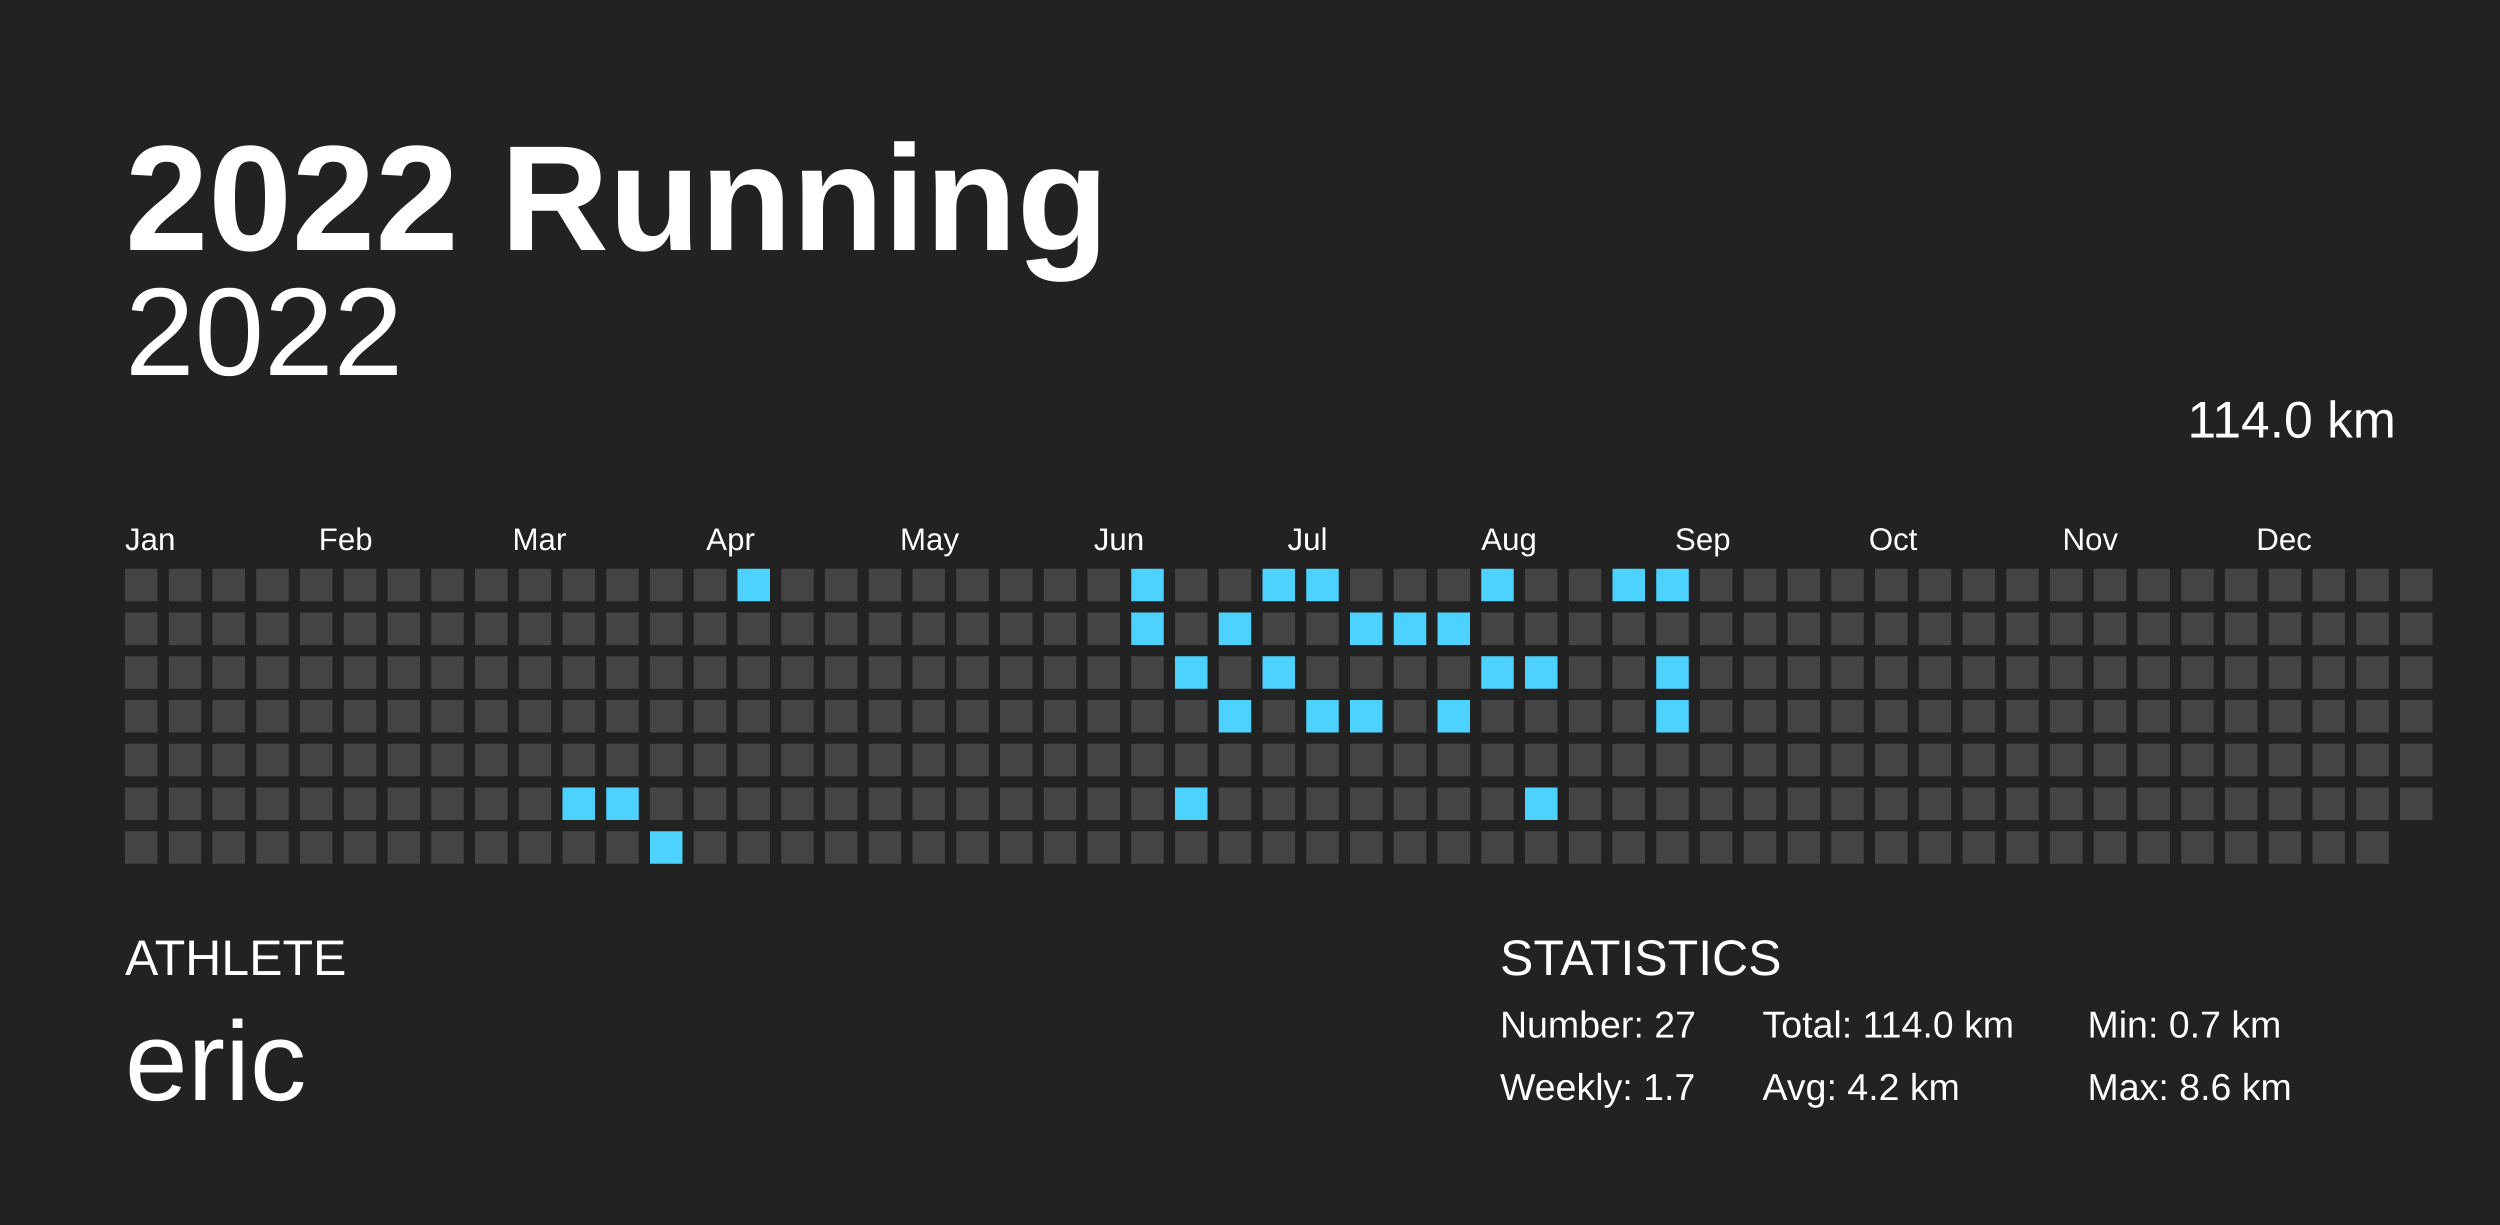
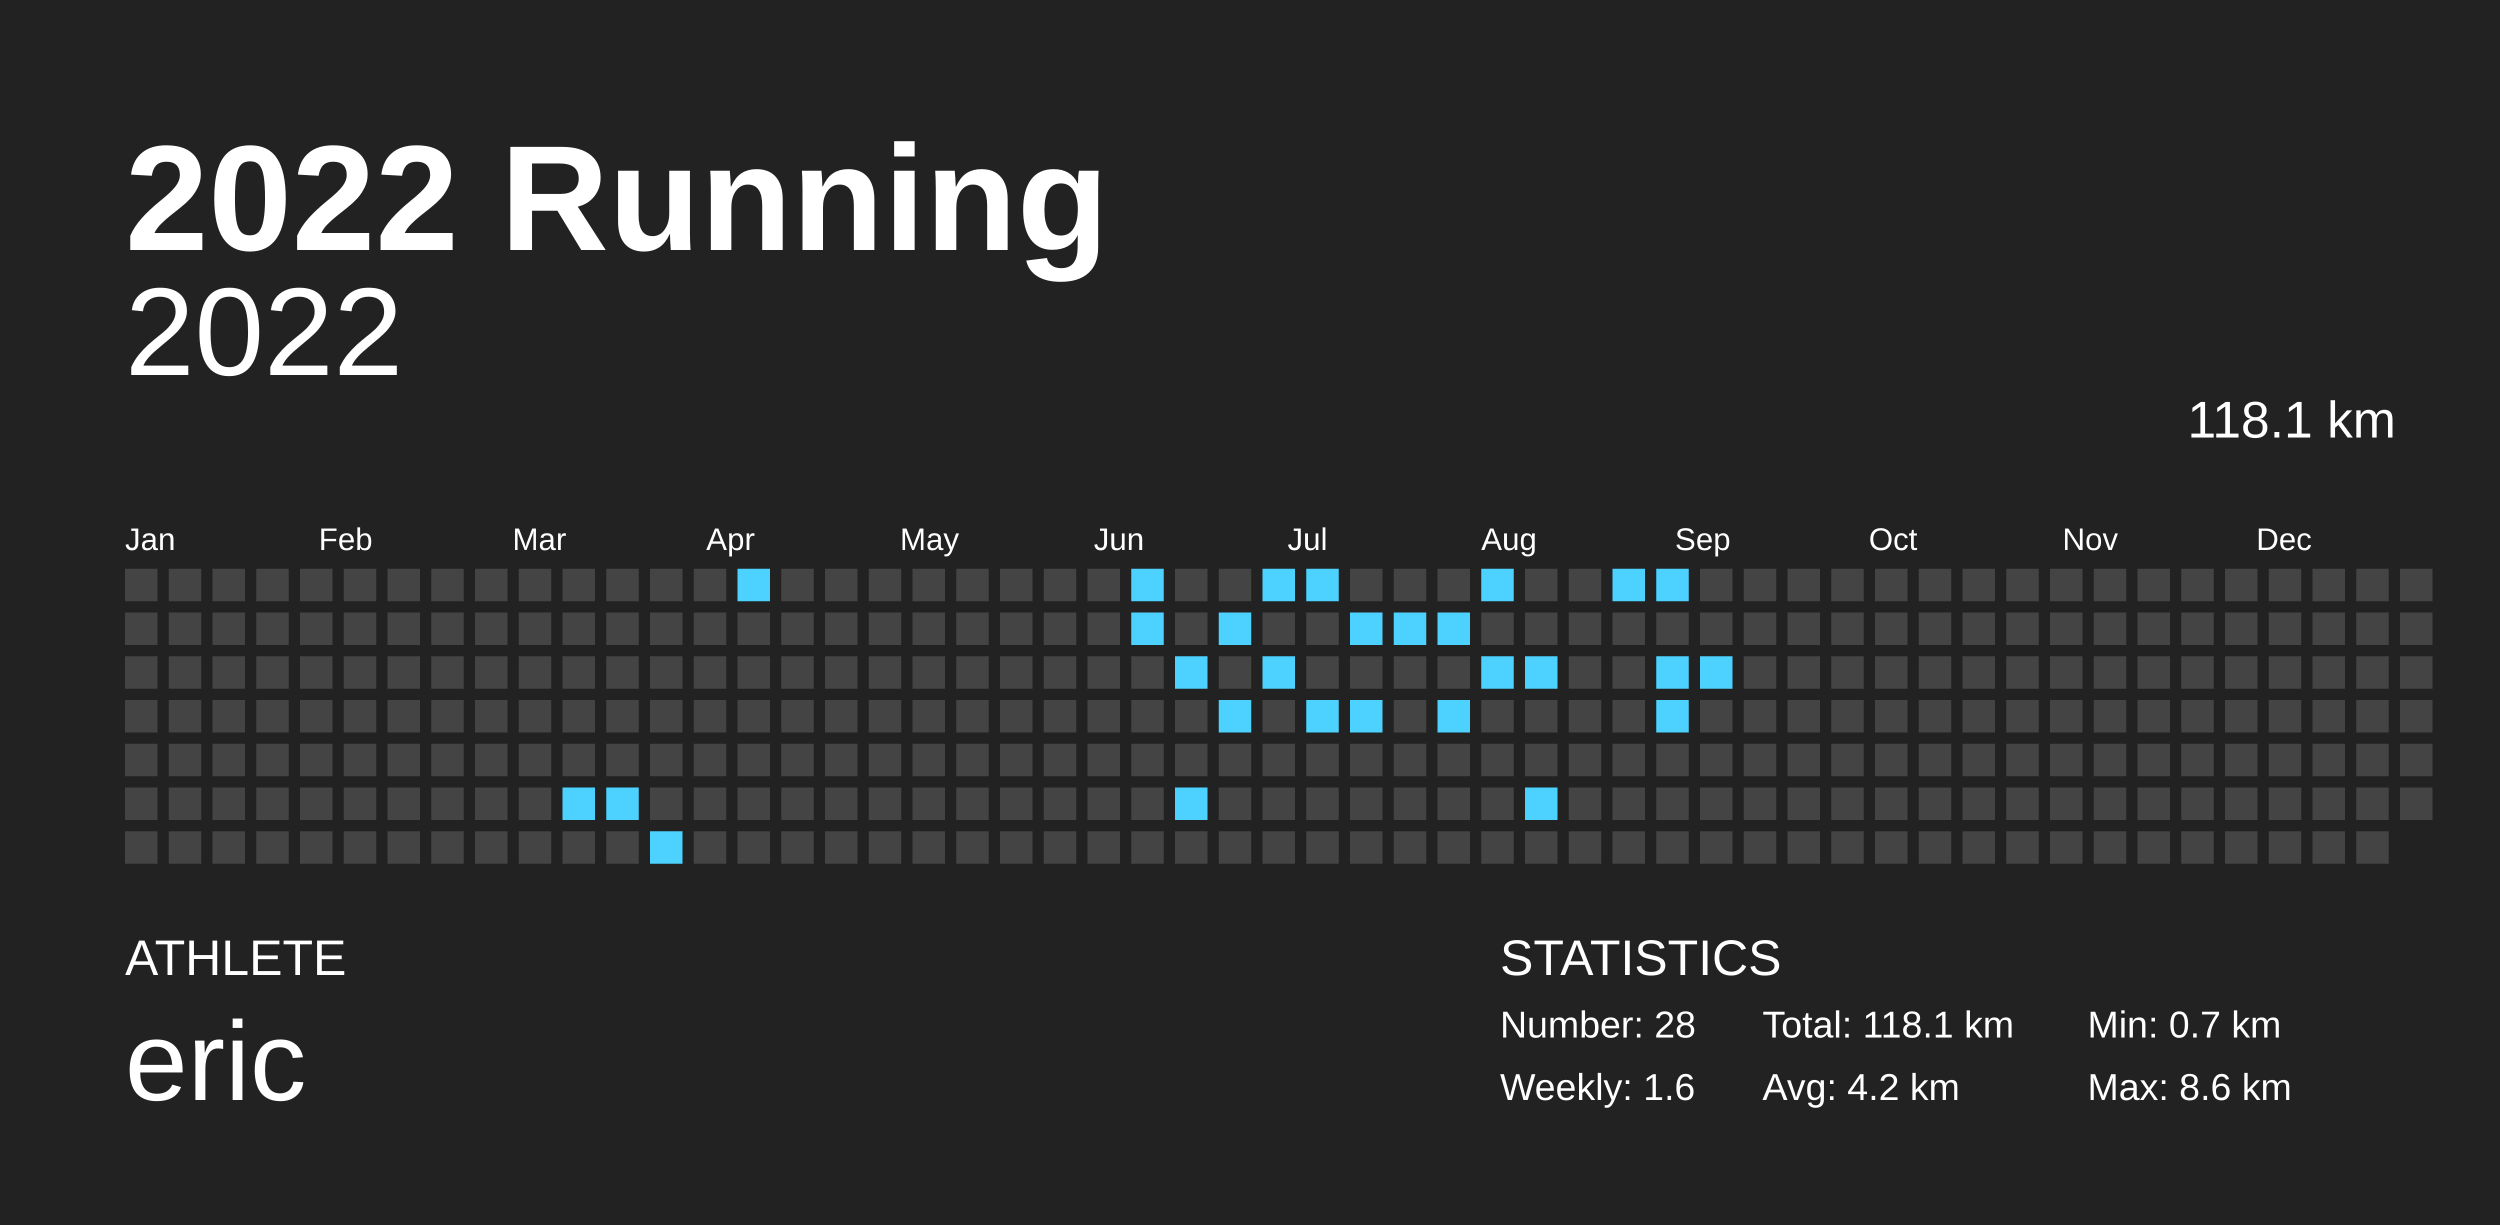
<svg xmlns="http://www.w3.org/2000/svg" baseProfile="full" height="98mm" version="1.1" viewBox="0,0,200,98" width="200mm">
  <defs />
  <rect fill="#222222" height="98" width="200" x="0" y="0" />
  <text fill="#FFFFFF" style="font-size:12px; font-family:Arial; font-weight:bold;" x="10" y="20">2022 Running</text>
  <text fill="#FFFFFF" style="font-size:4px; font-family:Arial" x="10" y="78">ATHLETE</text>
  <text fill="#FFFFFF" style="font-size:9px; font-family:Arial" x="10" y="88">eric</text>
  <text fill="#FFFFFF" style="font-size:4px; font-family:Arial" x="120" y="78">STATISTICS</text>
-   <text fill="#FFFFFF" style="font-size:3px; font-family:Arial" x="120" y="83">Number: 27</text>
-   <text fill="#FFFFFF" style="font-size:3px; font-family:Arial" x="120" y="88">Weekly: 1.7</text>
-   <text fill="#FFFFFF" style="font-size:3px; font-family:Arial" x="141" y="83">Total: 114.0 km</text>
+   <text fill="#FFFFFF" style="font-size:3px; font-family:Arial" x="120" y="83">Number: 28</text>
+   <text fill="#FFFFFF" style="font-size:3px; font-family:Arial" x="120" y="88">Weekly: 1.6</text>
+   <text fill="#FFFFFF" style="font-size:3px; font-family:Arial" x="141" y="83">Total: 118.1 km</text>
  <text fill="#FFFFFF" style="font-size:3px; font-family:Arial" x="141" y="88">Avg: 4.2 km</text>
  <text fill="#FFFFFF" style="font-size:3px; font-family:Arial" x="167" y="83">Min: 0.7 km</text>
  <text fill="#FFFFFF" style="font-size:3px; font-family:Arial" x="167" y="88">Max: 8.6 km</text>
  <text alignment-baseline="hanging" fill="#FFFFFF" style="font-size:10.0px; font-family:Arial;" x="10" y="30">2022</text>
-   <text alignment-baseline="hanging" fill="#FFFFFF" style="font-size:4.125px; font-family:Arial;" x="175" y="35">114.0 km</text>
+   <text alignment-baseline="hanging" fill="#FFFFFF" style="font-size:4.125px; font-family:Arial;" x="175" y="35">118.1 km</text>
  <text fill="#FFFFFF" style="font-size:2.5px; font-family:Arial" x="10.0" y="44">Jan</text>
  <text fill="#FFFFFF" style="font-size:2.5px; font-family:Arial" x="25.5" y="44">Feb</text>
  <text fill="#FFFFFF" style="font-size:2.5px; font-family:Arial" x="41.0" y="44">Mar</text>
  <text fill="#FFFFFF" style="font-size:2.5px; font-family:Arial" x="56.5" y="44">Apr</text>
  <text fill="#FFFFFF" style="font-size:2.5px; font-family:Arial" x="72.0" y="44">May</text>
  <text fill="#FFFFFF" style="font-size:2.5px; font-family:Arial" x="87.5" y="44">Jun</text>
  <text fill="#FFFFFF" style="font-size:2.5px; font-family:Arial" x="103.0" y="44">Jul</text>
  <text fill="#FFFFFF" style="font-size:2.5px; font-family:Arial" x="118.5" y="44">Aug</text>
  <text fill="#FFFFFF" style="font-size:2.5px; font-family:Arial" x="134.0" y="44">Sep</text>
  <text fill="#FFFFFF" style="font-size:2.5px; font-family:Arial" x="149.5" y="44">Oct</text>
  <text fill="#FFFFFF" style="font-size:2.5px; font-family:Arial" x="165.0" y="44">Nov</text>
  <text fill="#FFFFFF" style="font-size:2.5px; font-family:Arial" x="180.5" y="44">Dec</text>
  <rect fill="#444444" height="2.6" width="2.6" x="10.0" y="45.5" />
  <rect fill="#444444" height="2.6" width="2.6" x="10.0" y="49.0" />
  <rect fill="#444444" height="2.6" width="2.6" x="10.0" y="52.5" />
  <rect fill="#444444" height="2.6" width="2.6" x="10.0" y="56.0" />
  <rect fill="#444444" height="2.6" width="2.6" x="10.0" y="59.5" />
  <rect fill="#444444" height="2.6" width="2.6" x="10.0" y="63.0" />
  <rect fill="#444444" height="2.6" width="2.6" x="10.0" y="66.5" />
  <rect fill="#444444" height="2.6" width="2.6" x="13.5" y="45.5" />
  <rect fill="#444444" height="2.6" width="2.6" x="13.5" y="49.0" />
  <rect fill="#444444" height="2.6" width="2.6" x="13.5" y="52.5" />
  <rect fill="#444444" height="2.6" width="2.6" x="13.5" y="56.0" />
  <rect fill="#444444" height="2.6" width="2.6" x="13.5" y="59.5" />
  <rect fill="#444444" height="2.6" width="2.6" x="13.5" y="63.0" />
  <rect fill="#444444" height="2.6" width="2.6" x="13.5" y="66.5" />
  <rect fill="#444444" height="2.6" width="2.6" x="17.0" y="45.5" />
  <rect fill="#444444" height="2.6" width="2.6" x="17.0" y="49.0" />
  <rect fill="#444444" height="2.6" width="2.6" x="17.0" y="52.5" />
  <rect fill="#444444" height="2.6" width="2.6" x="17.0" y="56.0" />
  <rect fill="#444444" height="2.6" width="2.6" x="17.0" y="59.5" />
  <rect fill="#444444" height="2.6" width="2.6" x="17.0" y="63.0" />
  <rect fill="#444444" height="2.6" width="2.6" x="17.0" y="66.5" />
  <rect fill="#444444" height="2.6" width="2.6" x="20.5" y="45.5" />
  <rect fill="#444444" height="2.6" width="2.6" x="20.5" y="49.0" />
  <rect fill="#444444" height="2.6" width="2.6" x="20.5" y="52.5" />
  <rect fill="#444444" height="2.6" width="2.6" x="20.5" y="56.0" />
  <rect fill="#444444" height="2.6" width="2.6" x="20.5" y="59.5" />
  <rect fill="#444444" height="2.6" width="2.6" x="20.5" y="63.0" />
  <rect fill="#444444" height="2.6" width="2.6" x="20.5" y="66.5" />
  <rect fill="#444444" height="2.6" width="2.6" x="24.0" y="45.5" />
  <rect fill="#444444" height="2.6" width="2.6" x="24.0" y="49.0" />
  <rect fill="#444444" height="2.6" width="2.6" x="24.0" y="52.5" />
  <rect fill="#444444" height="2.6" width="2.6" x="24.0" y="56.0" />
  <rect fill="#444444" height="2.6" width="2.6" x="24.0" y="59.5" />
  <rect fill="#444444" height="2.6" width="2.6" x="24.0" y="63.0" />
  <rect fill="#444444" height="2.6" width="2.6" x="24.0" y="66.5" />
  <rect fill="#444444" height="2.6" width="2.6" x="27.5" y="45.5" />
  <rect fill="#444444" height="2.6" width="2.6" x="27.5" y="49.0" />
  <rect fill="#444444" height="2.6" width="2.6" x="27.5" y="52.5" />
  <rect fill="#444444" height="2.6" width="2.6" x="27.5" y="56.0" />
  <rect fill="#444444" height="2.6" width="2.6" x="27.5" y="59.5" />
  <rect fill="#444444" height="2.6" width="2.6" x="27.5" y="63.0" />
  <rect fill="#444444" height="2.6" width="2.6" x="27.5" y="66.5" />
  <rect fill="#444444" height="2.6" width="2.6" x="31.0" y="45.5" />
  <rect fill="#444444" height="2.6" width="2.6" x="31.0" y="49.0" />
  <rect fill="#444444" height="2.6" width="2.6" x="31.0" y="52.5" />
  <rect fill="#444444" height="2.6" width="2.6" x="31.0" y="56.0" />
  <rect fill="#444444" height="2.6" width="2.6" x="31.0" y="59.5" />
  <rect fill="#444444" height="2.6" width="2.6" x="31.0" y="63.0" />
  <rect fill="#444444" height="2.6" width="2.6" x="31.0" y="66.5" />
  <rect fill="#444444" height="2.6" width="2.6" x="34.5" y="45.5" />
  <rect fill="#444444" height="2.6" width="2.6" x="34.5" y="49.0" />
  <rect fill="#444444" height="2.6" width="2.6" x="34.5" y="52.5" />
  <rect fill="#444444" height="2.6" width="2.6" x="34.5" y="56.0" />
  <rect fill="#444444" height="2.6" width="2.6" x="34.5" y="59.5" />
  <rect fill="#444444" height="2.6" width="2.6" x="34.5" y="63.0" />
  <rect fill="#444444" height="2.6" width="2.6" x="34.5" y="66.5" />
  <rect fill="#444444" height="2.6" width="2.6" x="38.0" y="45.5" />
  <rect fill="#444444" height="2.6" width="2.6" x="38.0" y="49.0" />
  <rect fill="#444444" height="2.6" width="2.6" x="38.0" y="52.5" />
  <rect fill="#444444" height="2.6" width="2.6" x="38.0" y="56.0" />
  <rect fill="#444444" height="2.6" width="2.6" x="38.0" y="59.5" />
  <rect fill="#444444" height="2.6" width="2.6" x="38.0" y="63.0" />
  <rect fill="#444444" height="2.6" width="2.6" x="38.0" y="66.5" />
  <rect fill="#444444" height="2.6" width="2.6" x="41.5" y="45.5" />
  <rect fill="#444444" height="2.6" width="2.6" x="41.5" y="49.0" />
  <rect fill="#444444" height="2.6" width="2.6" x="41.5" y="52.5" />
  <rect fill="#444444" height="2.6" width="2.6" x="41.5" y="56.0" />
  <rect fill="#444444" height="2.6" width="2.6" x="41.5" y="59.5" />
  <rect fill="#444444" height="2.6" width="2.6" x="41.5" y="63.0" />
  <rect fill="#444444" height="2.6" width="2.6" x="41.5" y="66.5" />
  <rect fill="#444444" height="2.6" width="2.6" x="45.0" y="45.5" />
  <rect fill="#444444" height="2.6" width="2.6" x="45.0" y="49.0" />
  <rect fill="#444444" height="2.6" width="2.6" x="45.0" y="52.5" />
  <rect fill="#444444" height="2.6" width="2.6" x="45.0" y="56.0" />
  <rect fill="#444444" height="2.6" width="2.6" x="45.0" y="59.5" />
  <rect fill="#4dd2ff" height="2.6" width="2.6" x="45.0" y="63.0" />
  <rect fill="#444444" height="2.6" width="2.6" x="45.0" y="66.5" />
  <rect fill="#444444" height="2.6" width="2.6" x="48.5" y="45.5" />
  <rect fill="#444444" height="2.6" width="2.6" x="48.5" y="49.0" />
  <rect fill="#444444" height="2.6" width="2.6" x="48.5" y="52.5" />
  <rect fill="#444444" height="2.6" width="2.6" x="48.5" y="56.0" />
  <rect fill="#444444" height="2.6" width="2.6" x="48.5" y="59.5" />
  <rect fill="#4dd2ff" height="2.6" width="2.6" x="48.5" y="63.0" />
  <rect fill="#444444" height="2.6" width="2.6" x="48.5" y="66.5" />
  <rect fill="#444444" height="2.6" width="2.6" x="52.0" y="45.5" />
  <rect fill="#444444" height="2.6" width="2.6" x="52.0" y="49.0" />
  <rect fill="#444444" height="2.6" width="2.6" x="52.0" y="52.5" />
  <rect fill="#444444" height="2.6" width="2.6" x="52.0" y="56.0" />
  <rect fill="#444444" height="2.6" width="2.6" x="52.0" y="59.5" />
  <rect fill="#444444" height="2.6" width="2.6" x="52.0" y="63.0" />
  <rect fill="#4dd2ff" height="2.6" width="2.6" x="52.0" y="66.5" />
  <rect fill="#444444" height="2.6" width="2.6" x="55.5" y="45.5" />
  <rect fill="#444444" height="2.6" width="2.6" x="55.5" y="49.0" />
  <rect fill="#444444" height="2.6" width="2.6" x="55.5" y="52.5" />
  <rect fill="#444444" height="2.6" width="2.6" x="55.5" y="56.0" />
  <rect fill="#444444" height="2.6" width="2.6" x="55.5" y="59.5" />
  <rect fill="#444444" height="2.6" width="2.6" x="55.5" y="63.0" />
  <rect fill="#444444" height="2.6" width="2.6" x="55.5" y="66.5" />
  <rect fill="#4dd2ff" height="2.6" width="2.6" x="59.0" y="45.5" />
  <rect fill="#444444" height="2.6" width="2.6" x="59.0" y="49.0" />
  <rect fill="#444444" height="2.6" width="2.6" x="59.0" y="52.5" />
  <rect fill="#444444" height="2.6" width="2.6" x="59.0" y="56.0" />
  <rect fill="#444444" height="2.6" width="2.6" x="59.0" y="59.5" />
  <rect fill="#444444" height="2.6" width="2.6" x="59.0" y="63.0" />
  <rect fill="#444444" height="2.6" width="2.6" x="59.0" y="66.5" />
  <rect fill="#444444" height="2.6" width="2.6" x="62.5" y="45.5" />
  <rect fill="#444444" height="2.6" width="2.6" x="62.5" y="49.0" />
  <rect fill="#444444" height="2.6" width="2.6" x="62.5" y="52.5" />
  <rect fill="#444444" height="2.6" width="2.6" x="62.5" y="56.0" />
  <rect fill="#444444" height="2.6" width="2.6" x="62.5" y="59.5" />
  <rect fill="#444444" height="2.6" width="2.6" x="62.5" y="63.0" />
  <rect fill="#444444" height="2.6" width="2.6" x="62.5" y="66.5" />
  <rect fill="#444444" height="2.6" width="2.6" x="66.0" y="45.5" />
  <rect fill="#444444" height="2.6" width="2.6" x="66.0" y="49.0" />
  <rect fill="#444444" height="2.6" width="2.6" x="66.0" y="52.5" />
  <rect fill="#444444" height="2.6" width="2.6" x="66.0" y="56.0" />
  <rect fill="#444444" height="2.6" width="2.6" x="66.0" y="59.5" />
  <rect fill="#444444" height="2.6" width="2.6" x="66.0" y="63.0" />
  <rect fill="#444444" height="2.6" width="2.6" x="66.0" y="66.5" />
  <rect fill="#444444" height="2.6" width="2.6" x="69.5" y="45.5" />
  <rect fill="#444444" height="2.6" width="2.6" x="69.5" y="49.0" />
  <rect fill="#444444" height="2.6" width="2.6" x="69.5" y="52.5" />
  <rect fill="#444444" height="2.6" width="2.6" x="69.5" y="56.0" />
  <rect fill="#444444" height="2.6" width="2.6" x="69.5" y="59.5" />
  <rect fill="#444444" height="2.6" width="2.6" x="69.5" y="63.0" />
  <rect fill="#444444" height="2.6" width="2.6" x="69.5" y="66.5" />
  <rect fill="#444444" height="2.6" width="2.6" x="73.0" y="45.5" />
  <rect fill="#444444" height="2.6" width="2.6" x="73.0" y="49.0" />
  <rect fill="#444444" height="2.6" width="2.6" x="73.0" y="52.5" />
  <rect fill="#444444" height="2.6" width="2.6" x="73.0" y="56.0" />
  <rect fill="#444444" height="2.6" width="2.6" x="73.0" y="59.5" />
  <rect fill="#444444" height="2.6" width="2.6" x="73.0" y="63.0" />
  <rect fill="#444444" height="2.6" width="2.6" x="73.0" y="66.5" />
  <rect fill="#444444" height="2.6" width="2.6" x="76.5" y="45.5" />
  <rect fill="#444444" height="2.6" width="2.6" x="76.5" y="49.0" />
  <rect fill="#444444" height="2.6" width="2.6" x="76.5" y="52.5" />
  <rect fill="#444444" height="2.6" width="2.6" x="76.5" y="56.0" />
  <rect fill="#444444" height="2.6" width="2.6" x="76.5" y="59.5" />
  <rect fill="#444444" height="2.6" width="2.6" x="76.5" y="63.0" />
  <rect fill="#444444" height="2.6" width="2.6" x="76.5" y="66.5" />
  <rect fill="#444444" height="2.6" width="2.6" x="80.0" y="45.5" />
  <rect fill="#444444" height="2.6" width="2.6" x="80.0" y="49.0" />
  <rect fill="#444444" height="2.6" width="2.6" x="80.0" y="52.5" />
  <rect fill="#444444" height="2.6" width="2.6" x="80.0" y="56.0" />
  <rect fill="#444444" height="2.6" width="2.6" x="80.0" y="59.5" />
  <rect fill="#444444" height="2.6" width="2.6" x="80.0" y="63.0" />
  <rect fill="#444444" height="2.6" width="2.6" x="80.0" y="66.5" />
  <rect fill="#444444" height="2.6" width="2.6" x="83.5" y="45.5" />
  <rect fill="#444444" height="2.6" width="2.6" x="83.5" y="49.0" />
  <rect fill="#444444" height="2.6" width="2.6" x="83.5" y="52.5" />
  <rect fill="#444444" height="2.6" width="2.6" x="83.5" y="56.0" />
  <rect fill="#444444" height="2.6" width="2.6" x="83.5" y="59.5" />
  <rect fill="#444444" height="2.6" width="2.6" x="83.5" y="63.0" />
  <rect fill="#444444" height="2.6" width="2.6" x="83.5" y="66.5" />
  <rect fill="#444444" height="2.6" width="2.6" x="87.0" y="45.5" />
  <rect fill="#444444" height="2.6" width="2.6" x="87.0" y="49.0" />
  <rect fill="#444444" height="2.6" width="2.6" x="87.0" y="52.5" />
  <rect fill="#444444" height="2.6" width="2.6" x="87.0" y="56.0" />
  <rect fill="#444444" height="2.6" width="2.6" x="87.0" y="59.5" />
  <rect fill="#444444" height="2.6" width="2.6" x="87.0" y="63.0" />
  <rect fill="#444444" height="2.6" width="2.6" x="87.0" y="66.5" />
  <rect fill="#4dd2ff" height="2.6" width="2.6" x="90.5" y="45.5" />
  <rect fill="#4dd2ff" height="2.6" width="2.6" x="90.5" y="49.0" />
  <rect fill="#444444" height="2.6" width="2.6" x="90.5" y="52.5" />
  <rect fill="#444444" height="2.6" width="2.6" x="90.5" y="56.0" />
  <rect fill="#444444" height="2.6" width="2.6" x="90.5" y="59.5" />
  <rect fill="#444444" height="2.6" width="2.6" x="90.5" y="63.0" />
  <rect fill="#444444" height="2.6" width="2.6" x="90.5" y="66.5" />
  <rect fill="#444444" height="2.6" width="2.6" x="94.0" y="45.5" />
  <rect fill="#444444" height="2.6" width="2.6" x="94.0" y="49.0" />
  <rect fill="#4dd2ff" height="2.6" width="2.6" x="94.0" y="52.5" />
  <rect fill="#444444" height="2.6" width="2.6" x="94.0" y="56.0" />
  <rect fill="#444444" height="2.6" width="2.6" x="94.0" y="59.5" />
  <rect fill="#4dd2ff" height="2.6" width="2.6" x="94.0" y="63.0" />
  <rect fill="#444444" height="2.6" width="2.6" x="94.0" y="66.5" />
  <rect fill="#444444" height="2.6" width="2.6" x="97.5" y="45.5" />
  <rect fill="#4dd2ff" height="2.6" width="2.6" x="97.5" y="49.0" />
  <rect fill="#444444" height="2.6" width="2.6" x="97.5" y="52.5" />
  <rect fill="#4dd2ff" height="2.6" width="2.6" x="97.5" y="56.0" />
  <rect fill="#444444" height="2.6" width="2.6" x="97.5" y="59.5" />
  <rect fill="#444444" height="2.6" width="2.6" x="97.5" y="63.0" />
  <rect fill="#444444" height="2.6" width="2.6" x="97.5" y="66.5" />
  <rect fill="#4dd2ff" height="2.6" width="2.6" x="101.0" y="45.5" />
  <rect fill="#444444" height="2.6" width="2.6" x="101.0" y="49.0" />
  <rect fill="#4dd2ff" height="2.6" width="2.6" x="101.0" y="52.5" />
  <rect fill="#444444" height="2.6" width="2.6" x="101.0" y="56.0" />
  <rect fill="#444444" height="2.6" width="2.6" x="101.0" y="59.5" />
  <rect fill="#444444" height="2.6" width="2.6" x="101.0" y="63.0" />
  <rect fill="#444444" height="2.6" width="2.6" x="101.0" y="66.5" />
  <rect fill="#4dd2ff" height="2.6" width="2.6" x="104.5" y="45.5" />
  <rect fill="#444444" height="2.6" width="2.6" x="104.5" y="49.0" />
  <rect fill="#444444" height="2.6" width="2.6" x="104.5" y="52.5" />
  <rect fill="#4dd2ff" height="2.6" width="2.6" x="104.5" y="56.0" />
  <rect fill="#444444" height="2.6" width="2.6" x="104.5" y="59.5" />
  <rect fill="#444444" height="2.6" width="2.6" x="104.5" y="63.0" />
  <rect fill="#444444" height="2.6" width="2.6" x="104.5" y="66.5" />
  <rect fill="#444444" height="2.6" width="2.6" x="108.0" y="45.5" />
  <rect fill="#4dd2ff" height="2.6" width="2.6" x="108.0" y="49.0" />
  <rect fill="#444444" height="2.6" width="2.6" x="108.0" y="52.5" />
  <rect fill="#4dd2ff" height="2.6" width="2.6" x="108.0" y="56.0" />
  <rect fill="#444444" height="2.6" width="2.6" x="108.0" y="59.5" />
  <rect fill="#444444" height="2.6" width="2.6" x="108.0" y="63.0" />
  <rect fill="#444444" height="2.6" width="2.6" x="108.0" y="66.5" />
  <rect fill="#444444" height="2.6" width="2.6" x="111.5" y="45.5" />
  <rect fill="#4dd2ff" height="2.6" width="2.6" x="111.5" y="49.0" />
  <rect fill="#444444" height="2.6" width="2.6" x="111.5" y="52.5" />
  <rect fill="#444444" height="2.6" width="2.6" x="111.5" y="56.0" />
  <rect fill="#444444" height="2.6" width="2.6" x="111.5" y="59.5" />
  <rect fill="#444444" height="2.6" width="2.6" x="111.5" y="63.0" />
  <rect fill="#444444" height="2.6" width="2.6" x="111.5" y="66.5" />
  <rect fill="#444444" height="2.6" width="2.6" x="115.0" y="45.5" />
  <rect fill="#4dd2ff" height="2.6" width="2.6" x="115.0" y="49.0" />
  <rect fill="#444444" height="2.6" width="2.6" x="115.0" y="52.5" />
  <rect fill="#4dd2ff" height="2.6" width="2.6" x="115.0" y="56.0" />
  <rect fill="#444444" height="2.6" width="2.6" x="115.0" y="59.5" />
  <rect fill="#444444" height="2.6" width="2.6" x="115.0" y="63.0" />
  <rect fill="#444444" height="2.6" width="2.6" x="115.0" y="66.5" />
  <rect fill="#4dd2ff" height="2.6" width="2.6" x="118.5" y="45.5" />
  <rect fill="#444444" height="2.6" width="2.6" x="118.5" y="49.0" />
  <rect fill="#4dd2ff" height="2.6" width="2.6" x="118.5" y="52.5" />
  <rect fill="#444444" height="2.6" width="2.6" x="118.5" y="56.0" />
  <rect fill="#444444" height="2.6" width="2.6" x="118.5" y="59.5" />
  <rect fill="#444444" height="2.6" width="2.6" x="118.5" y="63.0" />
  <rect fill="#444444" height="2.6" width="2.6" x="118.5" y="66.5" />
  <rect fill="#444444" height="2.6" width="2.6" x="122.0" y="45.5" />
  <rect fill="#444444" height="2.6" width="2.6" x="122.0" y="49.0" />
  <rect fill="#4dd2ff" height="2.6" width="2.6" x="122.0" y="52.5" />
  <rect fill="#444444" height="2.6" width="2.6" x="122.0" y="56.0" />
  <rect fill="#444444" height="2.6" width="2.6" x="122.0" y="59.5" />
  <rect fill="#4dd2ff" height="2.6" width="2.6" x="122.0" y="63.0" />
  <rect fill="#444444" height="2.6" width="2.6" x="122.0" y="66.5" />
  <rect fill="#444444" height="2.6" width="2.6" x="125.5" y="45.5" />
  <rect fill="#444444" height="2.6" width="2.6" x="125.5" y="49.0" />
  <rect fill="#444444" height="2.6" width="2.6" x="125.5" y="52.5" />
  <rect fill="#444444" height="2.6" width="2.6" x="125.5" y="56.0" />
  <rect fill="#444444" height="2.6" width="2.6" x="125.5" y="59.5" />
  <rect fill="#444444" height="2.6" width="2.6" x="125.5" y="63.0" />
  <rect fill="#444444" height="2.6" width="2.6" x="125.5" y="66.5" />
  <rect fill="#4dd2ff" height="2.6" width="2.6" x="129.0" y="45.5" />
  <rect fill="#444444" height="2.6" width="2.6" x="129.0" y="49.0" />
  <rect fill="#444444" height="2.6" width="2.6" x="129.0" y="52.5" />
  <rect fill="#444444" height="2.6" width="2.6" x="129.0" y="56.0" />
  <rect fill="#444444" height="2.6" width="2.6" x="129.0" y="59.5" />
  <rect fill="#444444" height="2.6" width="2.6" x="129.0" y="63.0" />
  <rect fill="#444444" height="2.6" width="2.6" x="129.0" y="66.5" />
  <rect fill="#4dd2ff" height="2.6" width="2.6" x="132.5" y="45.5" />
  <rect fill="#444444" height="2.6" width="2.6" x="132.5" y="49.0" />
  <rect fill="#4dd2ff" height="2.6" width="2.6" x="132.5" y="52.5" />
  <rect fill="#4dd2ff" height="2.6" width="2.6" x="132.5" y="56.0" />
  <rect fill="#444444" height="2.6" width="2.6" x="132.5" y="59.5" />
  <rect fill="#444444" height="2.6" width="2.6" x="132.5" y="63.0" />
  <rect fill="#444444" height="2.6" width="2.6" x="132.5" y="66.5" />
  <rect fill="#444444" height="2.6" width="2.6" x="136.0" y="45.5" />
  <rect fill="#444444" height="2.6" width="2.6" x="136.0" y="49.0" />
-   <rect fill="#444444" height="2.6" width="2.6" x="136.0" y="52.5" />
+   <rect fill="#4dd2ff" height="2.6" width="2.6" x="136.0" y="52.5" />
  <rect fill="#444444" height="2.6" width="2.6" x="136.0" y="56.0" />
  <rect fill="#444444" height="2.6" width="2.6" x="136.0" y="59.5" />
  <rect fill="#444444" height="2.6" width="2.6" x="136.0" y="63.0" />
  <rect fill="#444444" height="2.6" width="2.6" x="136.0" y="66.5" />
  <rect fill="#444444" height="2.6" width="2.6" x="139.5" y="45.5" />
  <rect fill="#444444" height="2.6" width="2.6" x="139.5" y="49.0" />
  <rect fill="#444444" height="2.6" width="2.6" x="139.5" y="52.5" />
  <rect fill="#444444" height="2.6" width="2.6" x="139.5" y="56.0" />
  <rect fill="#444444" height="2.6" width="2.6" x="139.5" y="59.5" />
  <rect fill="#444444" height="2.6" width="2.6" x="139.5" y="63.0" />
  <rect fill="#444444" height="2.6" width="2.6" x="139.5" y="66.5" />
  <rect fill="#444444" height="2.6" width="2.6" x="143.0" y="45.5" />
  <rect fill="#444444" height="2.6" width="2.6" x="143.0" y="49.0" />
  <rect fill="#444444" height="2.6" width="2.6" x="143.0" y="52.5" />
  <rect fill="#444444" height="2.6" width="2.6" x="143.0" y="56.0" />
  <rect fill="#444444" height="2.6" width="2.6" x="143.0" y="59.5" />
  <rect fill="#444444" height="2.6" width="2.6" x="143.0" y="63.0" />
  <rect fill="#444444" height="2.6" width="2.6" x="143.0" y="66.5" />
  <rect fill="#444444" height="2.6" width="2.6" x="146.5" y="45.5" />
  <rect fill="#444444" height="2.6" width="2.6" x="146.5" y="49.0" />
  <rect fill="#444444" height="2.6" width="2.6" x="146.5" y="52.5" />
  <rect fill="#444444" height="2.6" width="2.6" x="146.5" y="56.0" />
  <rect fill="#444444" height="2.6" width="2.6" x="146.5" y="59.5" />
  <rect fill="#444444" height="2.6" width="2.6" x="146.5" y="63.0" />
  <rect fill="#444444" height="2.6" width="2.6" x="146.5" y="66.5" />
  <rect fill="#444444" height="2.6" width="2.6" x="150.0" y="45.5" />
  <rect fill="#444444" height="2.6" width="2.6" x="150.0" y="49.0" />
  <rect fill="#444444" height="2.6" width="2.6" x="150.0" y="52.5" />
  <rect fill="#444444" height="2.6" width="2.6" x="150.0" y="56.0" />
  <rect fill="#444444" height="2.6" width="2.6" x="150.0" y="59.5" />
  <rect fill="#444444" height="2.6" width="2.6" x="150.0" y="63.0" />
  <rect fill="#444444" height="2.6" width="2.6" x="150.0" y="66.5" />
  <rect fill="#444444" height="2.6" width="2.6" x="153.5" y="45.5" />
  <rect fill="#444444" height="2.6" width="2.6" x="153.5" y="49.0" />
  <rect fill="#444444" height="2.6" width="2.6" x="153.5" y="52.5" />
  <rect fill="#444444" height="2.6" width="2.6" x="153.5" y="56.0" />
  <rect fill="#444444" height="2.6" width="2.6" x="153.5" y="59.5" />
  <rect fill="#444444" height="2.6" width="2.6" x="153.5" y="63.0" />
  <rect fill="#444444" height="2.6" width="2.6" x="153.5" y="66.5" />
  <rect fill="#444444" height="2.6" width="2.6" x="157.0" y="45.5" />
  <rect fill="#444444" height="2.6" width="2.6" x="157.0" y="49.0" />
  <rect fill="#444444" height="2.6" width="2.6" x="157.0" y="52.5" />
  <rect fill="#444444" height="2.6" width="2.6" x="157.0" y="56.0" />
  <rect fill="#444444" height="2.6" width="2.6" x="157.0" y="59.5" />
  <rect fill="#444444" height="2.6" width="2.6" x="157.0" y="63.0" />
  <rect fill="#444444" height="2.6" width="2.6" x="157.0" y="66.5" />
  <rect fill="#444444" height="2.6" width="2.6" x="160.5" y="45.5" />
  <rect fill="#444444" height="2.6" width="2.6" x="160.5" y="49.0" />
  <rect fill="#444444" height="2.6" width="2.6" x="160.5" y="52.5" />
  <rect fill="#444444" height="2.6" width="2.6" x="160.5" y="56.0" />
  <rect fill="#444444" height="2.6" width="2.6" x="160.5" y="59.5" />
  <rect fill="#444444" height="2.6" width="2.6" x="160.5" y="63.0" />
  <rect fill="#444444" height="2.6" width="2.6" x="160.5" y="66.5" />
  <rect fill="#444444" height="2.6" width="2.6" x="164.0" y="45.5" />
  <rect fill="#444444" height="2.6" width="2.6" x="164.0" y="49.0" />
  <rect fill="#444444" height="2.6" width="2.6" x="164.0" y="52.5" />
  <rect fill="#444444" height="2.6" width="2.6" x="164.0" y="56.0" />
  <rect fill="#444444" height="2.6" width="2.6" x="164.0" y="59.5" />
  <rect fill="#444444" height="2.6" width="2.6" x="164.0" y="63.0" />
  <rect fill="#444444" height="2.6" width="2.6" x="164.0" y="66.5" />
  <rect fill="#444444" height="2.6" width="2.6" x="167.5" y="45.5" />
  <rect fill="#444444" height="2.6" width="2.6" x="167.5" y="49.0" />
  <rect fill="#444444" height="2.6" width="2.6" x="167.5" y="52.5" />
  <rect fill="#444444" height="2.6" width="2.6" x="167.5" y="56.0" />
  <rect fill="#444444" height="2.6" width="2.6" x="167.5" y="59.5" />
  <rect fill="#444444" height="2.6" width="2.6" x="167.5" y="63.0" />
  <rect fill="#444444" height="2.6" width="2.6" x="167.5" y="66.5" />
  <rect fill="#444444" height="2.6" width="2.6" x="171.0" y="45.5" />
  <rect fill="#444444" height="2.6" width="2.6" x="171.0" y="49.0" />
  <rect fill="#444444" height="2.6" width="2.6" x="171.0" y="52.5" />
  <rect fill="#444444" height="2.6" width="2.6" x="171.0" y="56.0" />
  <rect fill="#444444" height="2.6" width="2.6" x="171.0" y="59.5" />
  <rect fill="#444444" height="2.6" width="2.6" x="171.0" y="63.0" />
  <rect fill="#444444" height="2.6" width="2.6" x="171.0" y="66.5" />
  <rect fill="#444444" height="2.6" width="2.6" x="174.5" y="45.5" />
  <rect fill="#444444" height="2.6" width="2.6" x="174.5" y="49.0" />
  <rect fill="#444444" height="2.6" width="2.6" x="174.5" y="52.5" />
  <rect fill="#444444" height="2.6" width="2.6" x="174.5" y="56.0" />
  <rect fill="#444444" height="2.6" width="2.6" x="174.5" y="59.5" />
  <rect fill="#444444" height="2.6" width="2.6" x="174.5" y="63.0" />
  <rect fill="#444444" height="2.6" width="2.6" x="174.5" y="66.5" />
  <rect fill="#444444" height="2.6" width="2.6" x="178.0" y="45.5" />
  <rect fill="#444444" height="2.6" width="2.6" x="178.0" y="49.0" />
  <rect fill="#444444" height="2.6" width="2.6" x="178.0" y="52.5" />
  <rect fill="#444444" height="2.6" width="2.6" x="178.0" y="56.0" />
  <rect fill="#444444" height="2.6" width="2.6" x="178.0" y="59.5" />
  <rect fill="#444444" height="2.6" width="2.6" x="178.0" y="63.0" />
  <rect fill="#444444" height="2.6" width="2.6" x="178.0" y="66.5" />
  <rect fill="#444444" height="2.6" width="2.6" x="181.5" y="45.5" />
  <rect fill="#444444" height="2.6" width="2.6" x="181.5" y="49.0" />
  <rect fill="#444444" height="2.6" width="2.6" x="181.5" y="52.5" />
  <rect fill="#444444" height="2.6" width="2.6" x="181.5" y="56.0" />
  <rect fill="#444444" height="2.6" width="2.6" x="181.5" y="59.5" />
  <rect fill="#444444" height="2.6" width="2.6" x="181.5" y="63.0" />
  <rect fill="#444444" height="2.6" width="2.6" x="181.5" y="66.5" />
  <rect fill="#444444" height="2.6" width="2.6" x="185.0" y="45.5" />
  <rect fill="#444444" height="2.6" width="2.6" x="185.0" y="49.0" />
  <rect fill="#444444" height="2.6" width="2.6" x="185.0" y="52.5" />
  <rect fill="#444444" height="2.6" width="2.6" x="185.0" y="56.0" />
  <rect fill="#444444" height="2.6" width="2.6" x="185.0" y="59.5" />
  <rect fill="#444444" height="2.6" width="2.6" x="185.0" y="63.0" />
  <rect fill="#444444" height="2.6" width="2.6" x="185.0" y="66.5" />
  <rect fill="#444444" height="2.6" width="2.6" x="188.5" y="45.5" />
  <rect fill="#444444" height="2.6" width="2.6" x="188.5" y="49.0" />
  <rect fill="#444444" height="2.6" width="2.6" x="188.5" y="52.5" />
  <rect fill="#444444" height="2.6" width="2.6" x="188.5" y="56.0" />
  <rect fill="#444444" height="2.6" width="2.6" x="188.5" y="59.5" />
  <rect fill="#444444" height="2.6" width="2.6" x="188.5" y="63.0" />
  <rect fill="#444444" height="2.6" width="2.6" x="188.5" y="66.5" />
  <rect fill="#444444" height="2.6" width="2.6" x="192.0" y="45.5" />
  <rect fill="#444444" height="2.6" width="2.6" x="192.0" y="49.0" />
  <rect fill="#444444" height="2.6" width="2.6" x="192.0" y="52.5" />
  <rect fill="#444444" height="2.6" width="2.6" x="192.0" y="56.0" />
  <rect fill="#444444" height="2.6" width="2.6" x="192.0" y="59.5" />
  <rect fill="#444444" height="2.6" width="2.6" x="192.0" y="63.0" />
</svg>
